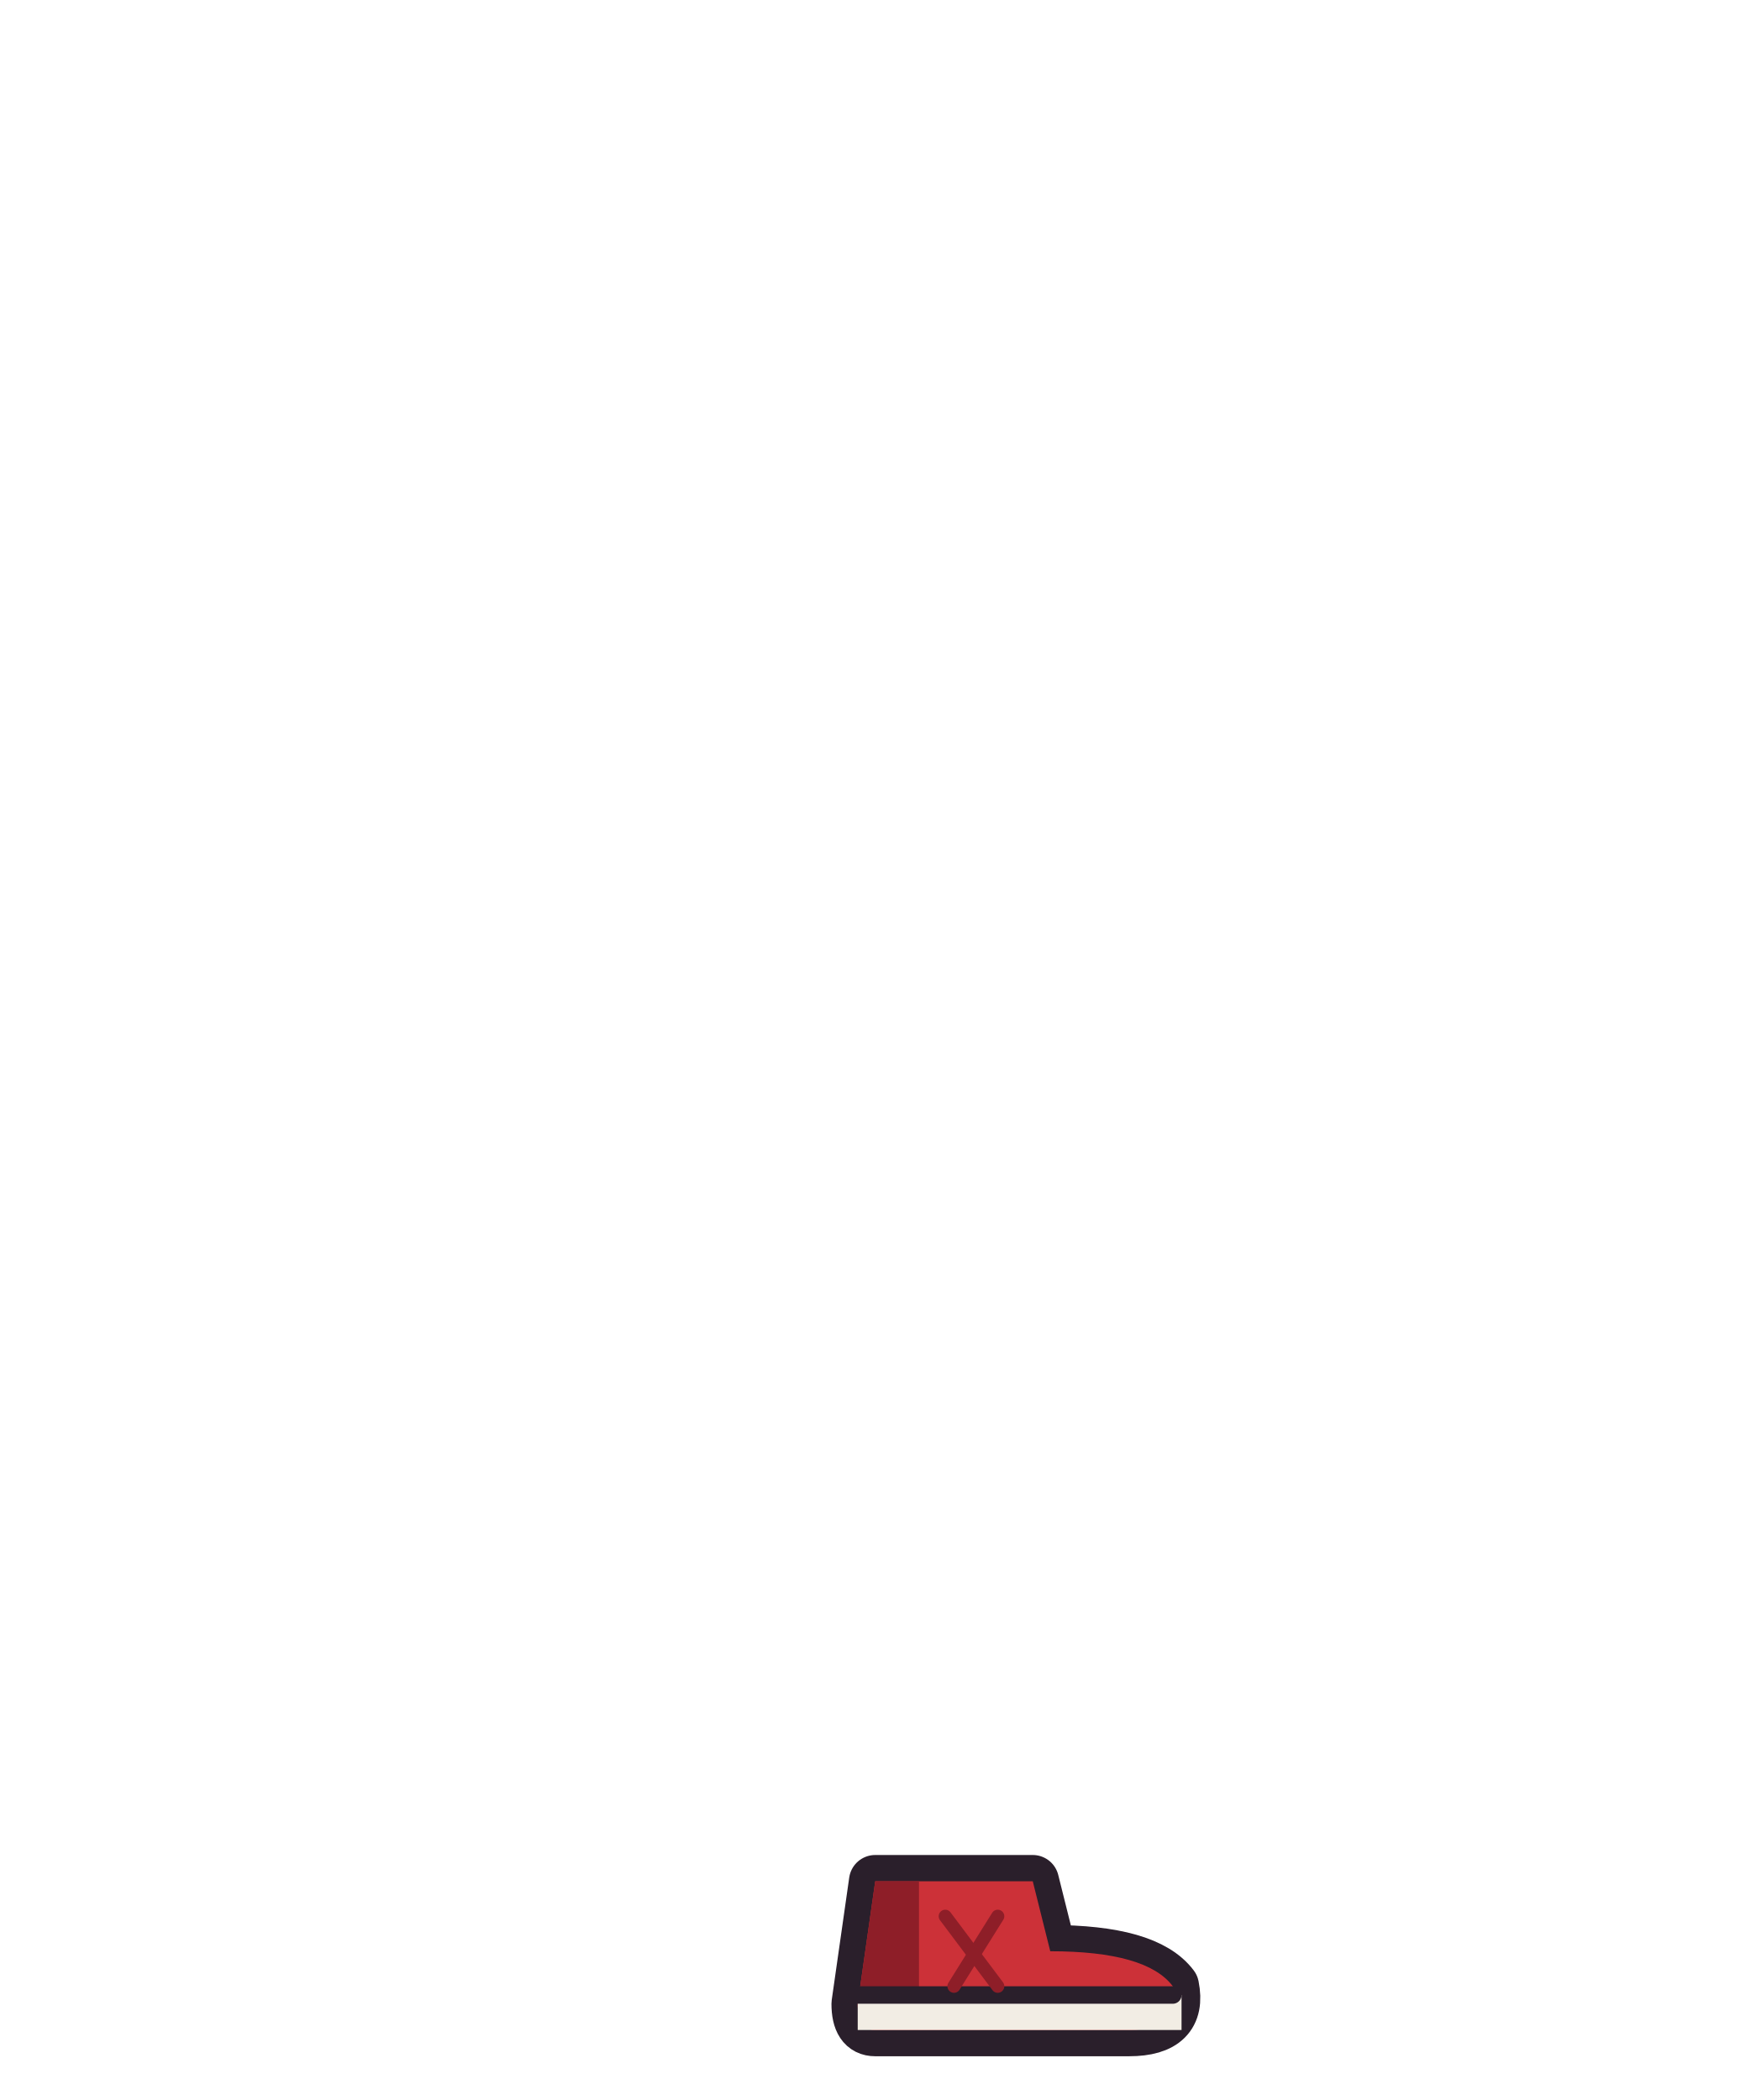
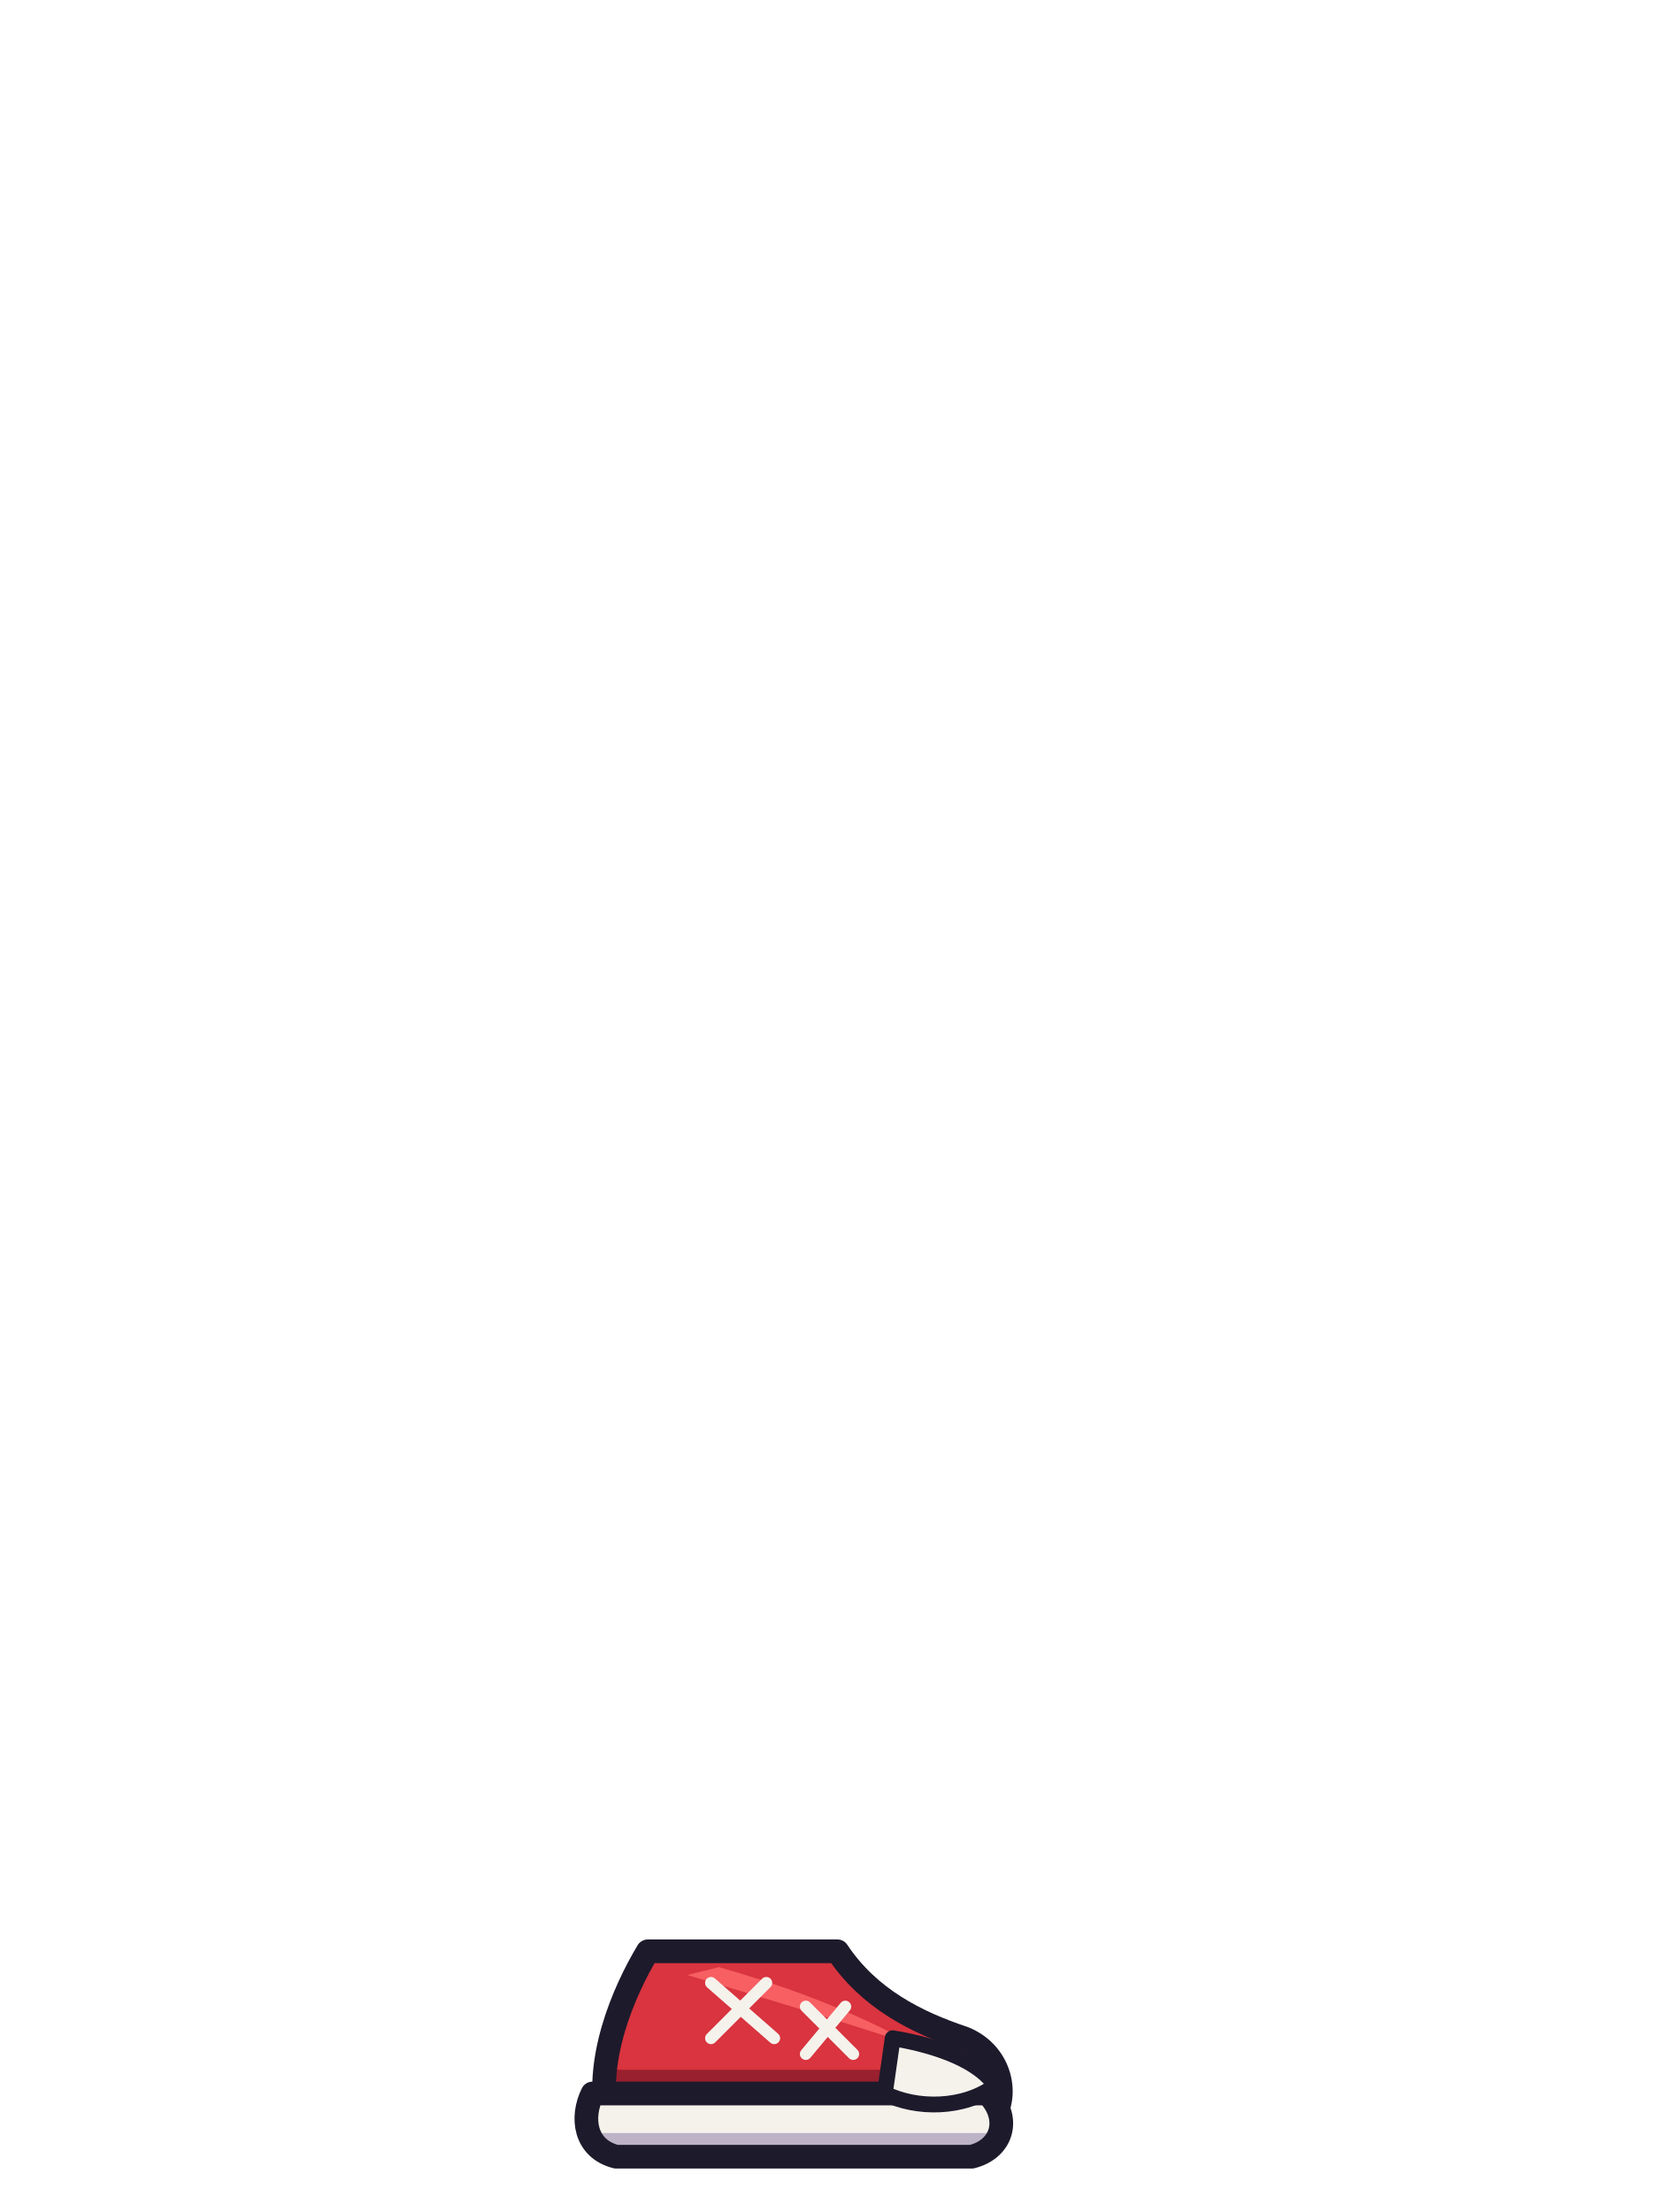
- <svg xmlns="http://www.w3.org/2000/svg" width="200" height="240" viewBox="0 0 200 240">
-   <path d="M100,215 L118,215 L120,223 Q131,223 134,227 Q135,232 129,232 L100,232 Q98,232 98,229 Z" fill="#2a1f2b" stroke="#2a1f2b" stroke-width="6.0" stroke-linejoin="round" />
-   <path d="M100,215 L118,215 L120,223 Q131,223 134,227 Q135,232 129,232 L100,232 Q98,232 98,229 Z" fill="#cc3138" />
-   <clipPath id="foot_front_clip">
-     <path d="M100,215 L118,215 L120,223 Q131,223 134,227 Q135,232 129,232 L100,232 Q98,232 98,229 Z" />
-   </clipPath>
-   <g clip-path="url(#foot_front_clip)">
-     <rect x="98" y="214" width="7" height="20" fill="#8e1e28" />
+ <svg xmlns="http://www.w3.org/2000/svg" width="126" height="168" viewBox="0 0 420 560">
+   <defs>
+     <clipPath id="foot_front_1">
+       <path d="M164,494 L212,494 C220,506 232,512 244,516 C254,520 256,532 250,538 L154,538 C150,522 158,504 164,494 Z" />
+     </clipPath>
+     <clipPath id="foot_front_2">
+       <path d="M150,530 L250,530 C256,536 254,544 246,546 L156,546 C148,544 147,536 150,530 Z" />
+     </clipPath>
+     <clipPath id="foot_front_3">
+       <path d="M226,516 C238,518 248,522 252,528 C244,534 232,534 224,530 Z" />
+     </clipPath>
+   </defs>
+   <path d="M164,494 L212,494 C220,506 232,512 244,516 C254,520 256,532 250,538 L154,538 C150,522 158,504 164,494 Z" fill="#d9343f" />
+   <g clip-path="url(#foot_front_1)">
+     <path d="M0,524 H420 V560 H0 Z" fill="#99202f" opacity="1" />
+     <path d="M174,500 C194,506 214,512 232,518 C214,508 196,502 182,498 Z" fill="#ff6a6a" opacity="0.8" />
  </g>
-   <path d="M98,228 L135,228 L135,232 L98,232 Z" fill="#f2ede4" />
-   <path d="M98,228 L134,228" fill="none" stroke="#2a1f2b" stroke-width="2.0" stroke-linecap="round" stroke-linejoin="round" />
-   <path d="M108,219 L114,227" fill="none" stroke="#8e1e28" stroke-width="1.5" stroke-linecap="round" stroke-linejoin="round" />
-   <path d="M114,219 L109,227" fill="none" stroke="#8e1e28" stroke-width="1.5" stroke-linecap="round" stroke-linejoin="round" />
+   <path d="M164,494 L212,494 C220,506 232,512 244,516 C254,520 256,532 250,538 L154,538 C150,522 158,504 164,494 Z" fill="none" stroke="#1d1a2b" stroke-width="6.0" stroke-linejoin="round" />
+   <path d="M180,502 L196,516" fill="none" stroke="#f5f2ec" stroke-width="3.0" stroke-linecap="round" stroke-linejoin="round" />
+   <path d="M194,502 L180,516" fill="none" stroke="#f5f2ec" stroke-width="3.0" stroke-linecap="round" stroke-linejoin="round" />
+   <path d="M204,508 L216,520" fill="none" stroke="#f5f2ec" stroke-width="3.0" stroke-linecap="round" stroke-linejoin="round" />
+   <path d="M214,508 L204,520" fill="none" stroke="#f5f2ec" stroke-width="3.0" stroke-linecap="round" stroke-linejoin="round" />
+   <path d="M150,530 L250,530 C256,536 254,544 246,546 L156,546 C148,544 147,536 150,530 Z" fill="#f5f2ec" />
+   <g clip-path="url(#foot_front_2)">
+     <path d="M0,540 H420 V560 H0 Z" fill="#bdb3c6" opacity="1" />
+   </g>
+   <path d="M150,530 L250,530 C256,536 254,544 246,546 L156,546 C148,544 147,536 150,530 Z" fill="none" stroke="#1d1a2b" stroke-width="6.0" stroke-linejoin="round" />
+   <path d="M226,516 C238,518 248,522 252,528 C244,534 232,534 224,530 Z" fill="#f5f2ec" />
+   <path d="M226,516 C238,518 248,522 252,528 C244,534 232,534 224,530 Z" fill="none" stroke="#1d1a2b" stroke-width="4" stroke-linejoin="round" />
</svg>
